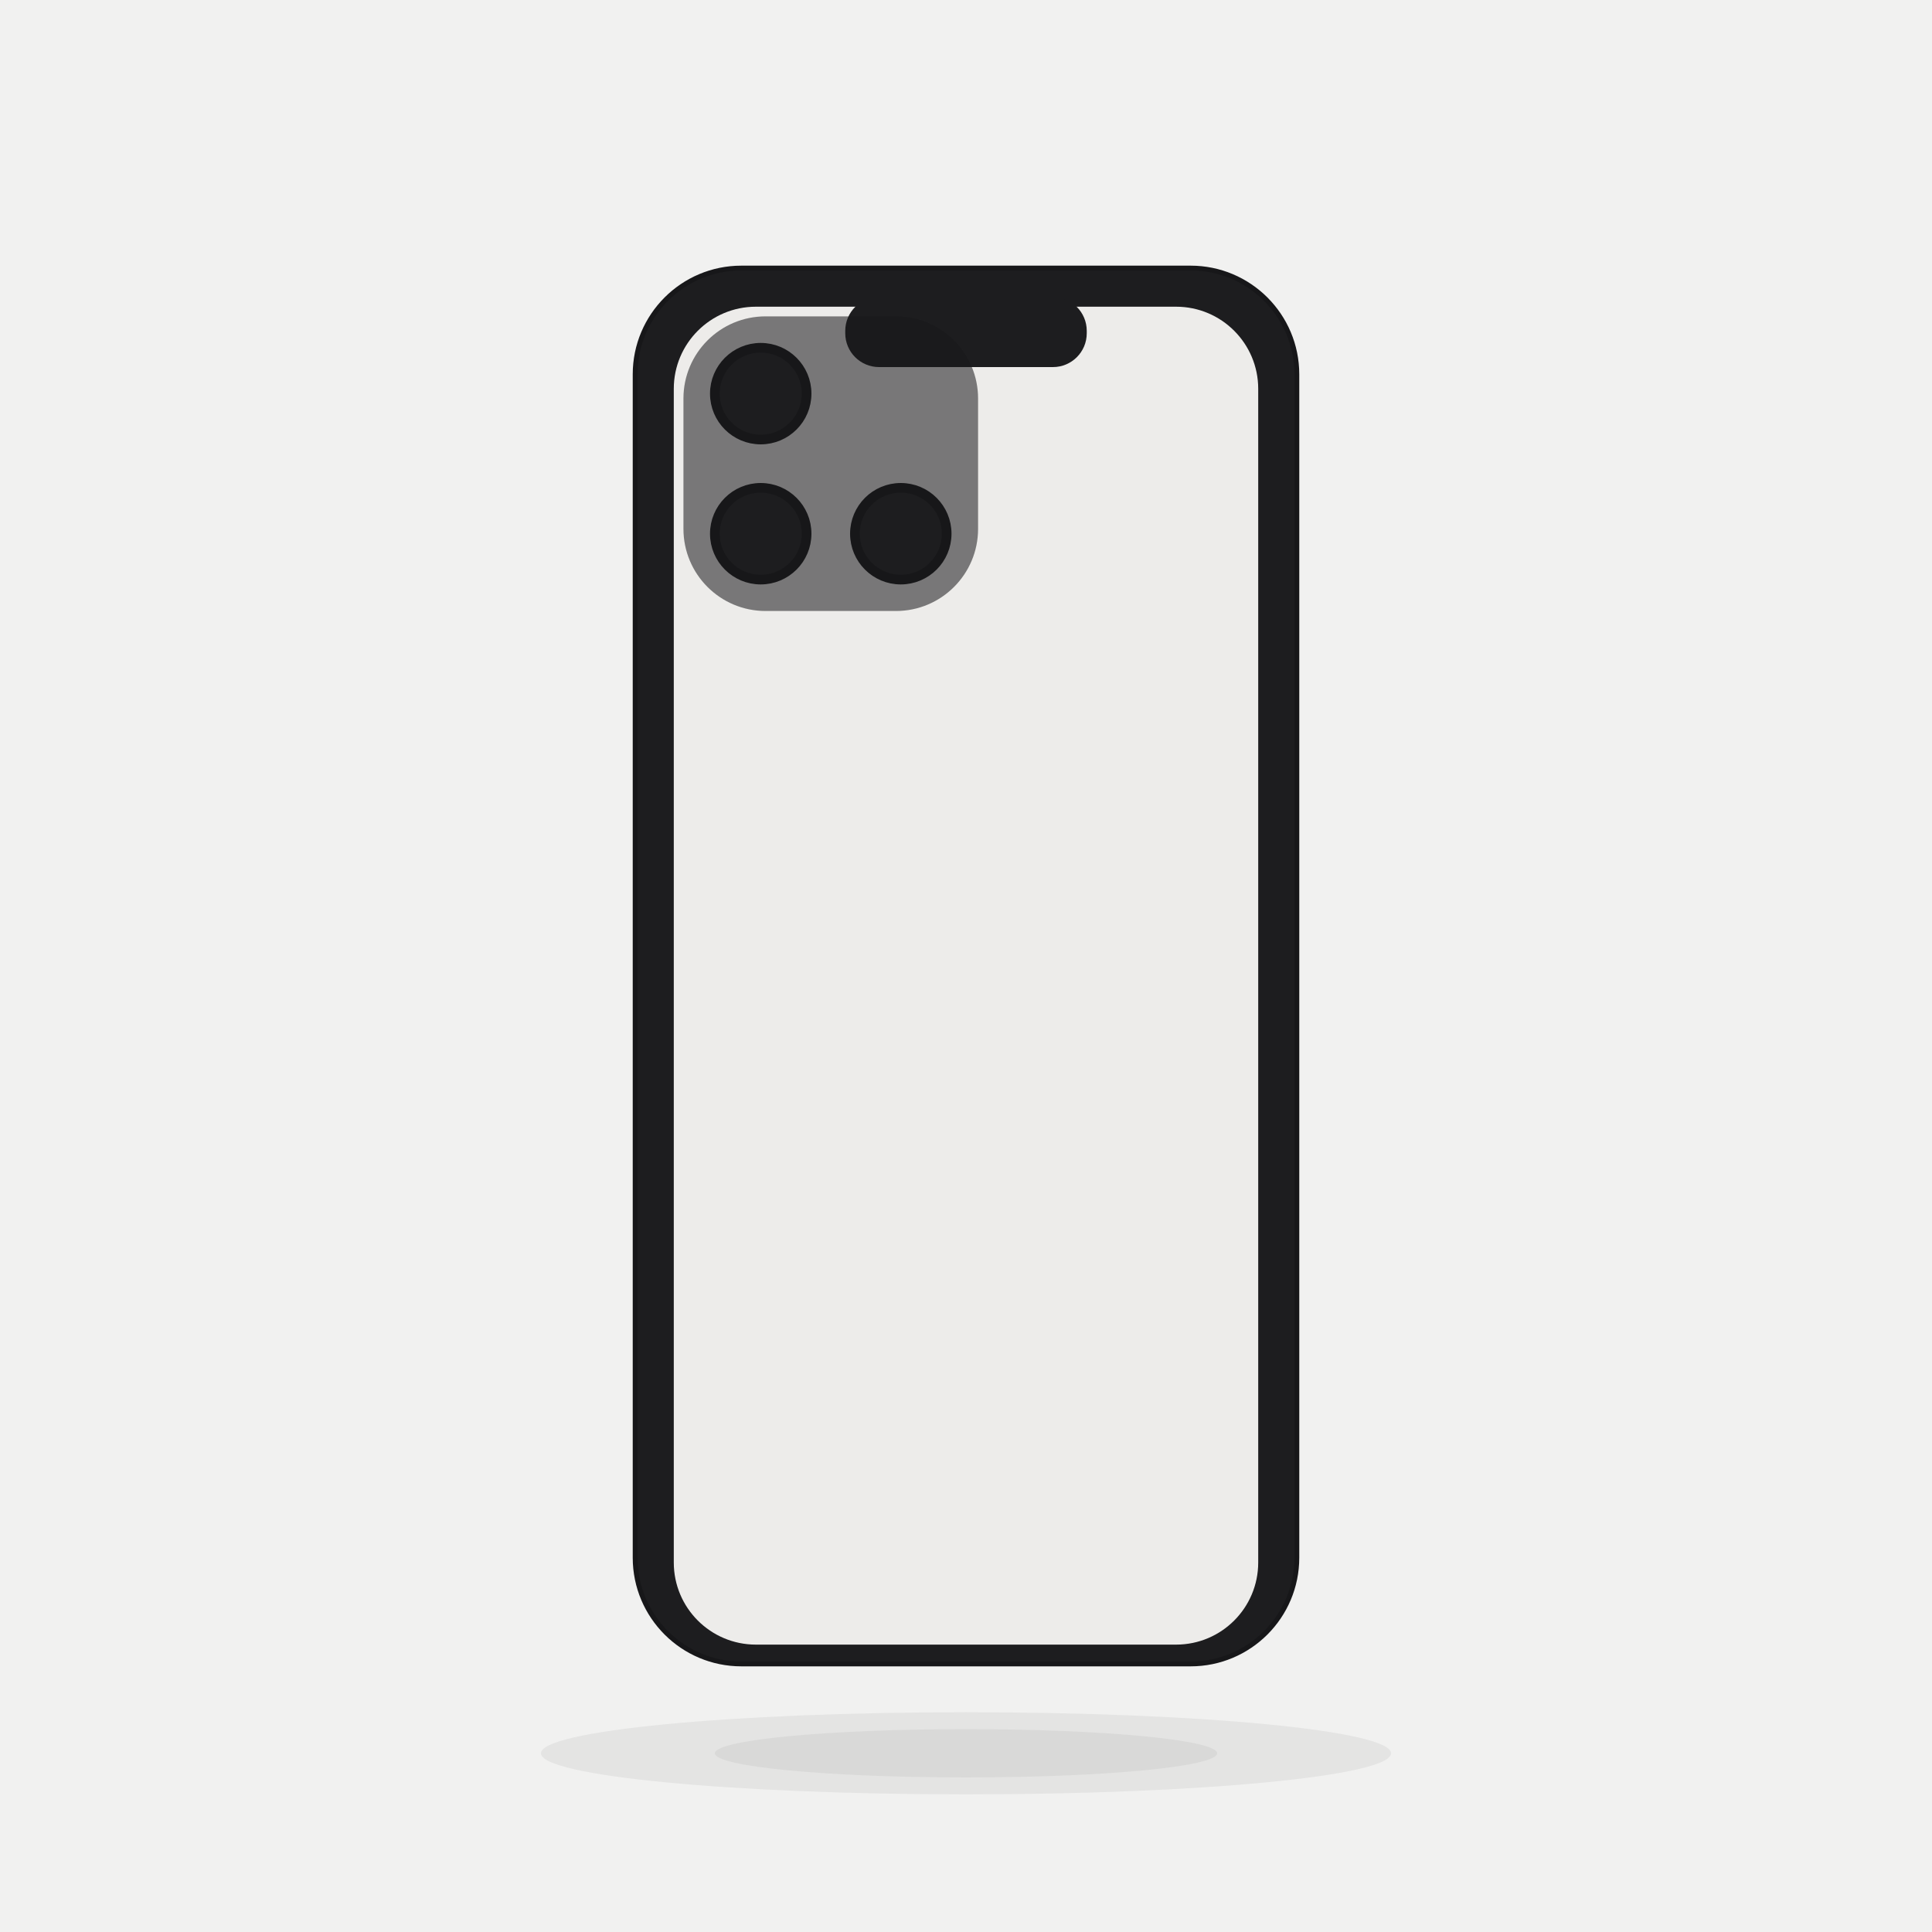
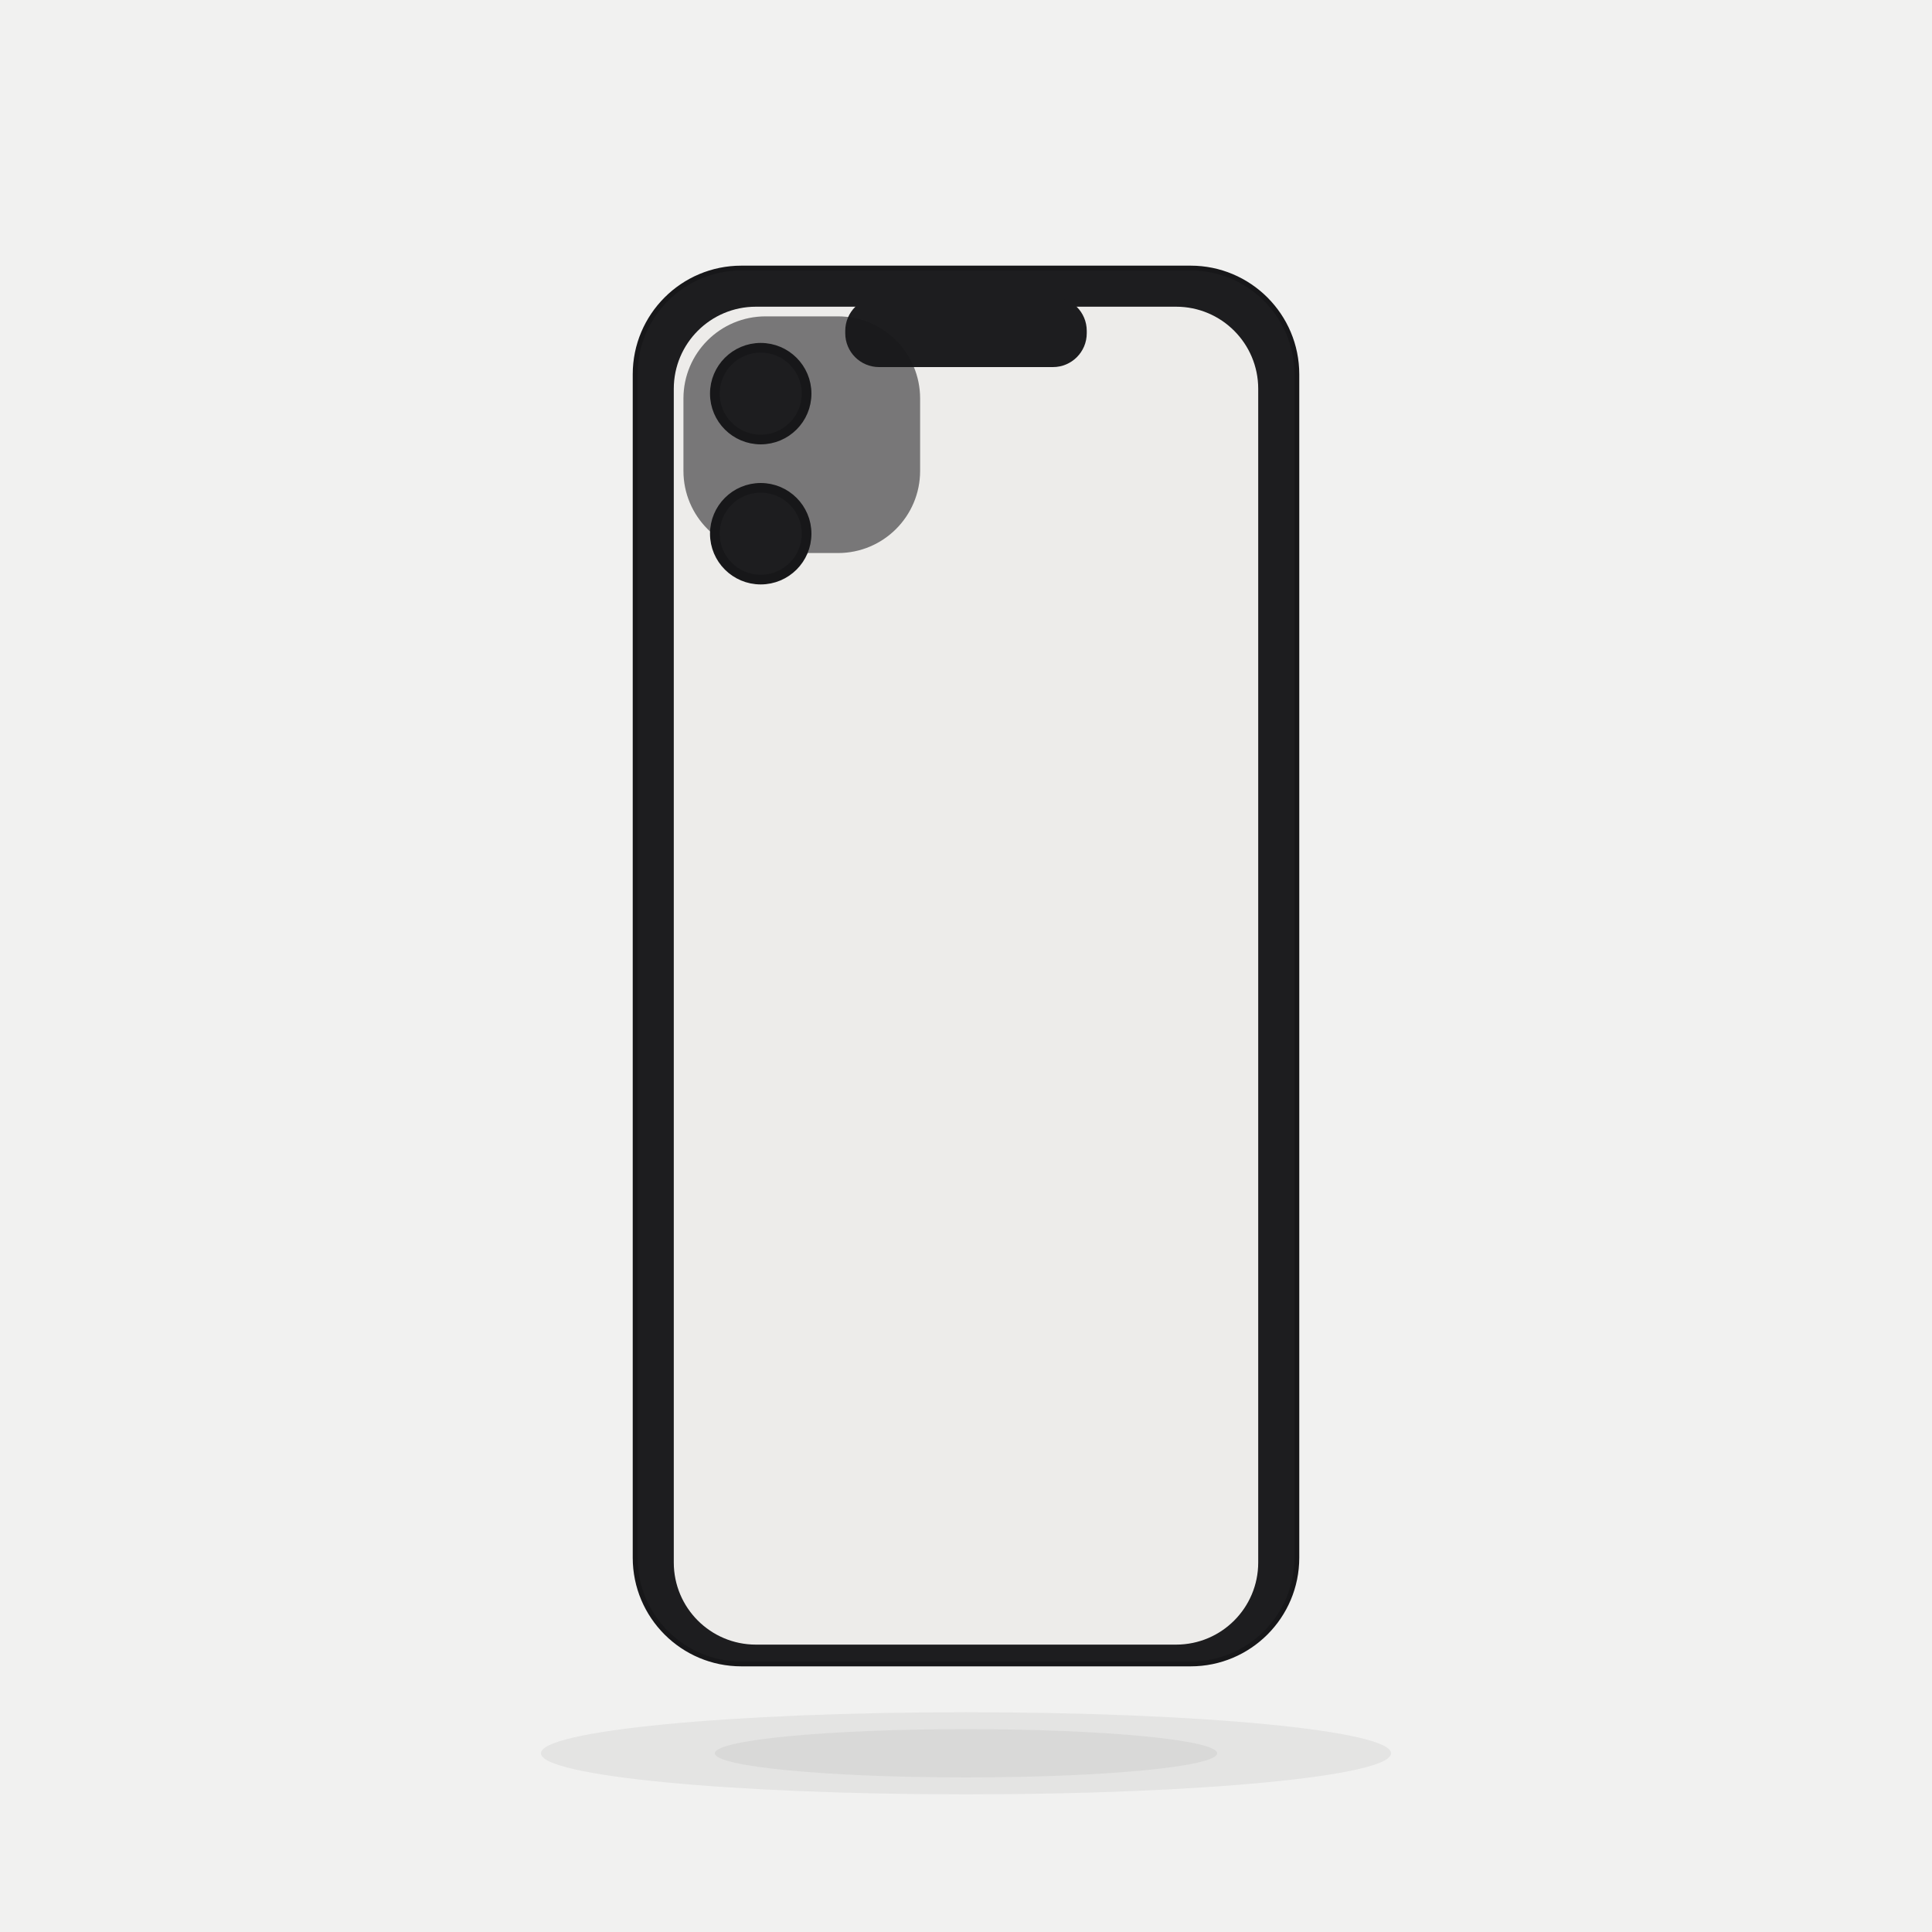
- <svg xmlns="http://www.w3.org/2000/svg" viewBox="0 0 800 800" width="800" height="800" role="img" aria-label="iPhone 12 Pro 128 GB Negro">
+ <svg xmlns="http://www.w3.org/2000/svg" viewBox="0 0 800 800" width="800" height="800" role="img" aria-label="iPhone 13 Mini 128 GB Rosa/Negro/Blanco">
  <rect width="800" height="800" fill="#F1F1F0" />
  <ellipse cx="400" cy="726" rx="176" ry="17" fill="#000" opacity=".055" />
  <ellipse cx="400" cy="726" rx="104" ry="10" fill="#000" opacity=".05" />
  <rect x="263.0" y="111.0" width="274" height="578" rx="44" fill="#1D1D1F" stroke="#171719" stroke-width="2" />
  <rect x="279.0" y="127.0" width="242" height="554" rx="34" fill="#EDECEA" />
  <rect x="350" y="123.0" width="100" height="29" rx="14" fill="#1D1D1F" />
-   <rect x="283.0" y="131.0" width="122" height="122" rx="34" fill="#171719" opacity=".55" />
+   <rect x="283.0" y="131.0" width="98" height="98" rx="34" fill="#171719" opacity=".55" />
  <circle cx="315.0" cy="163.0" r="19" fill="#1D1D1F" stroke="#171719" stroke-width="4" />
  <circle cx="315.0" cy="221.0" r="19" fill="#1D1D1F" stroke="#171719" stroke-width="4" />
-   <circle cx="373.0" cy="221.0" r="19" fill="#1D1D1F" stroke="#171719" stroke-width="4" />
</svg>
